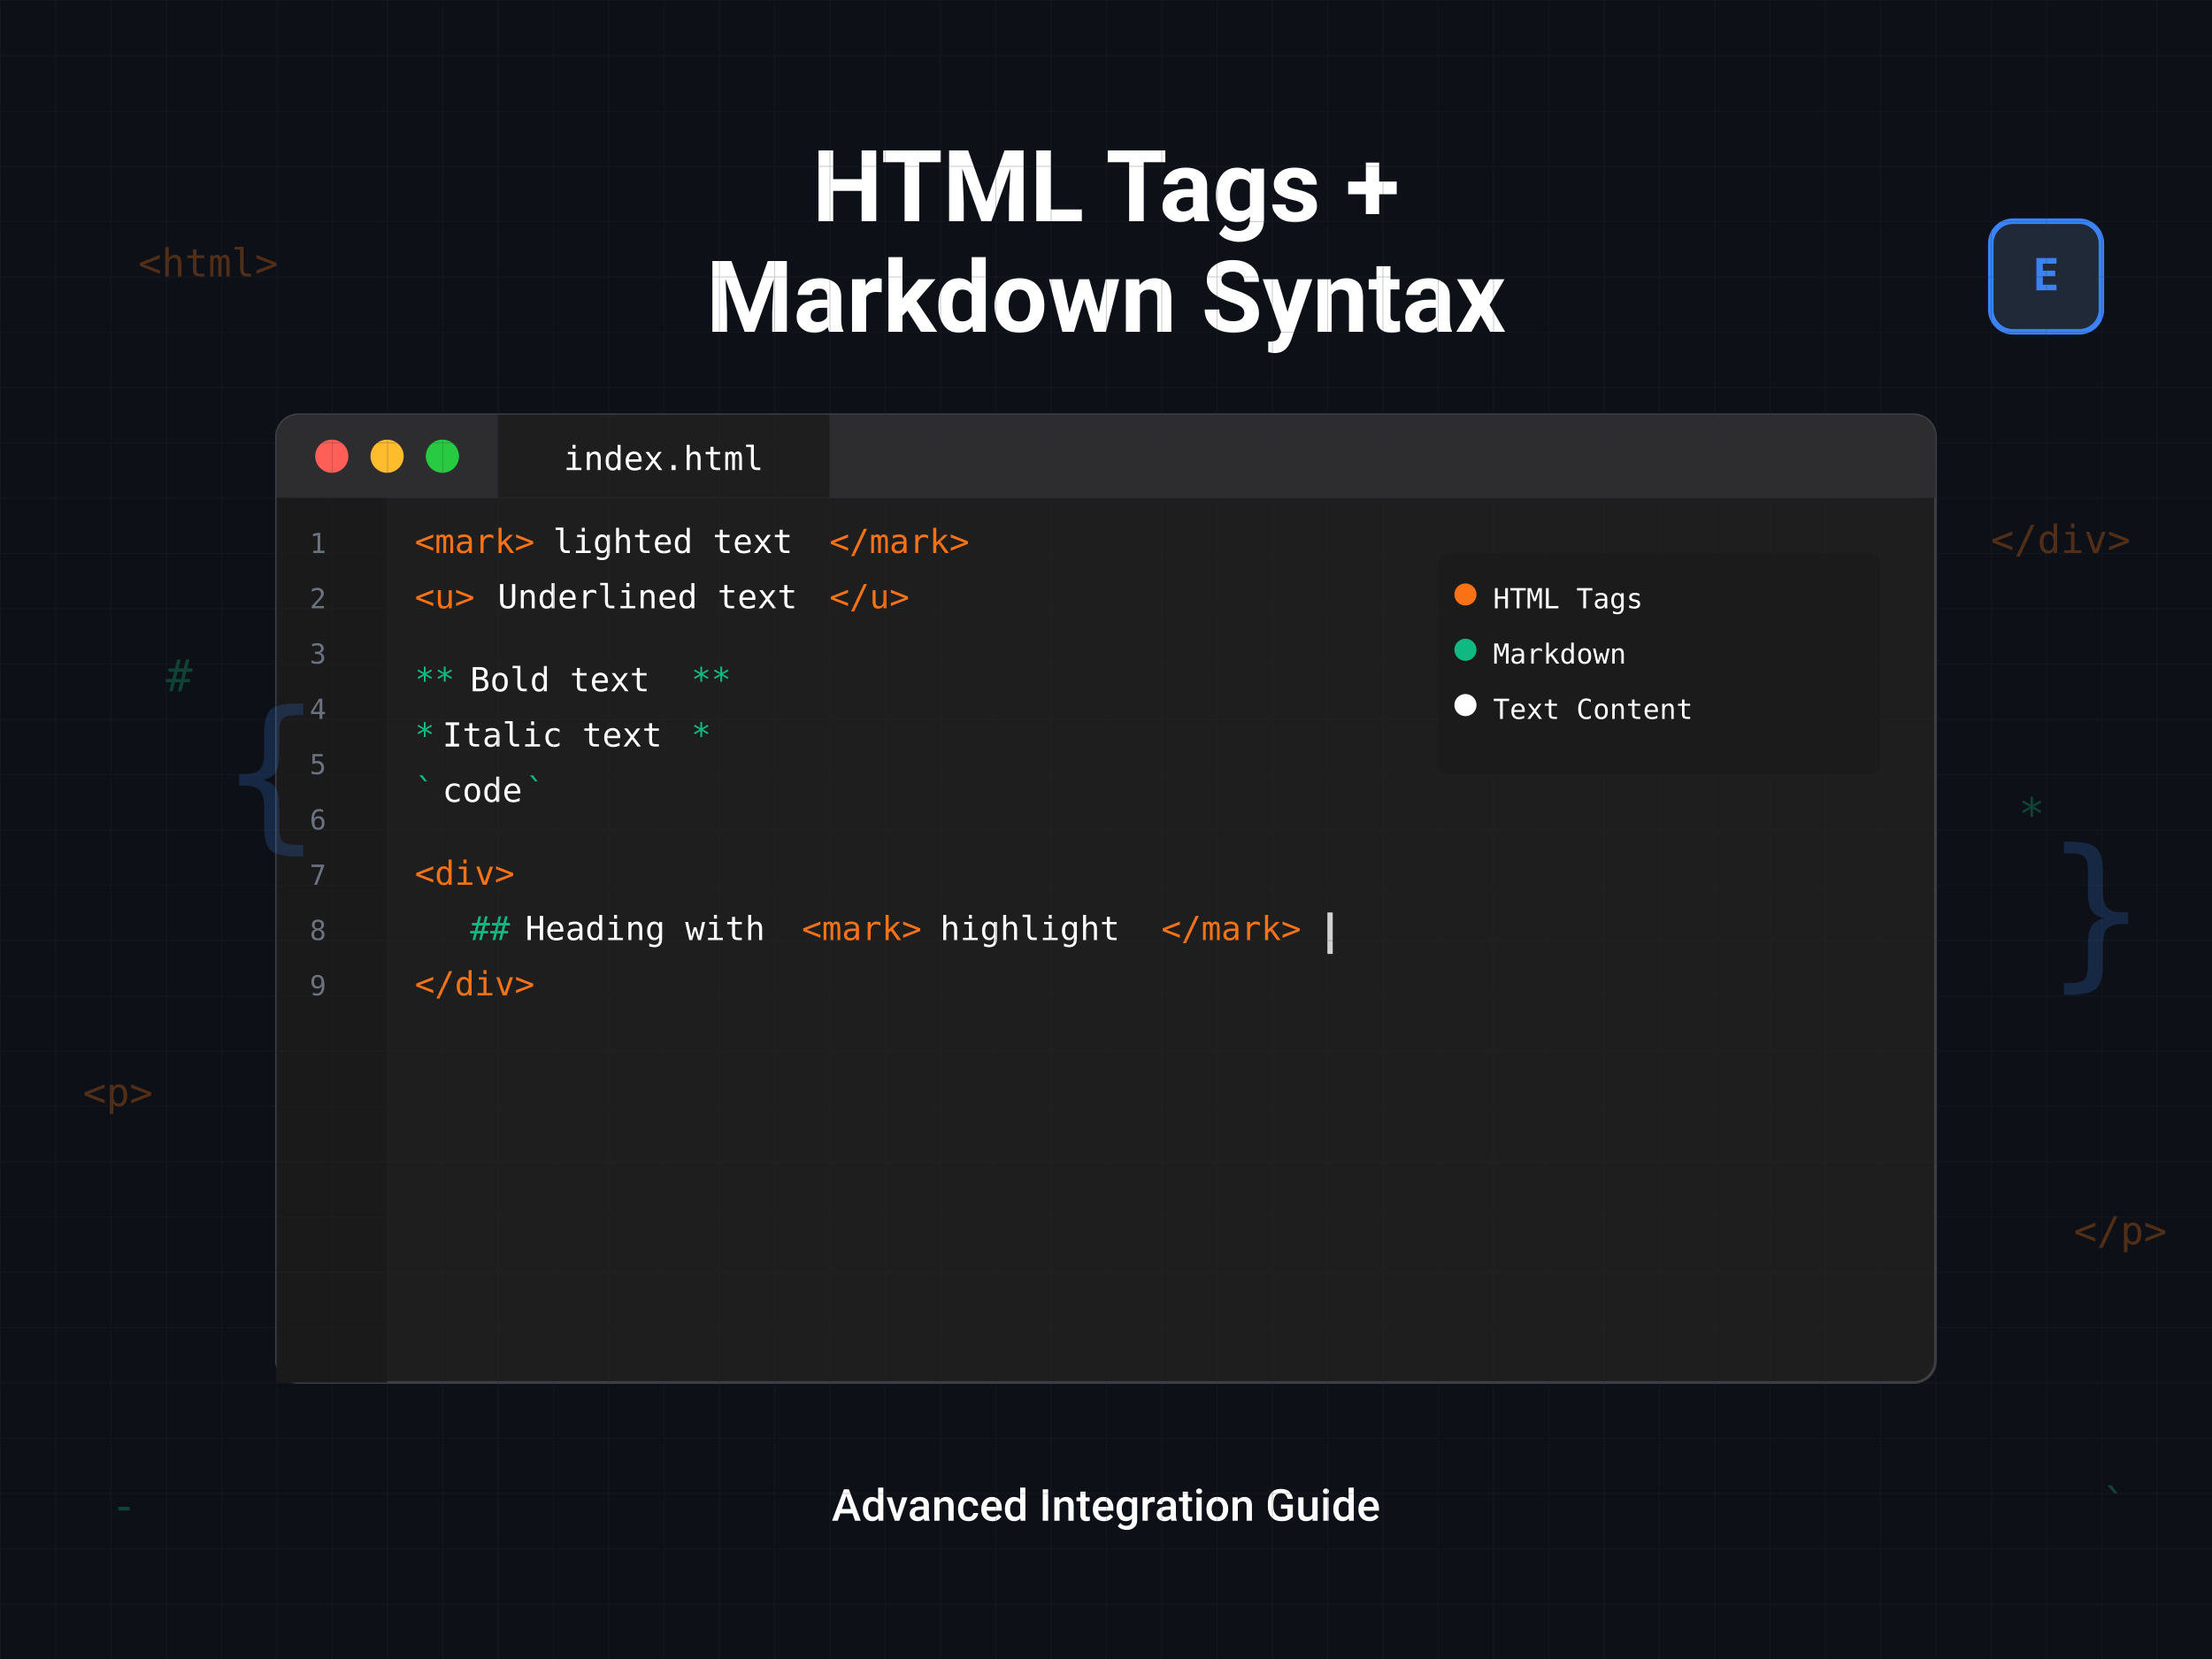
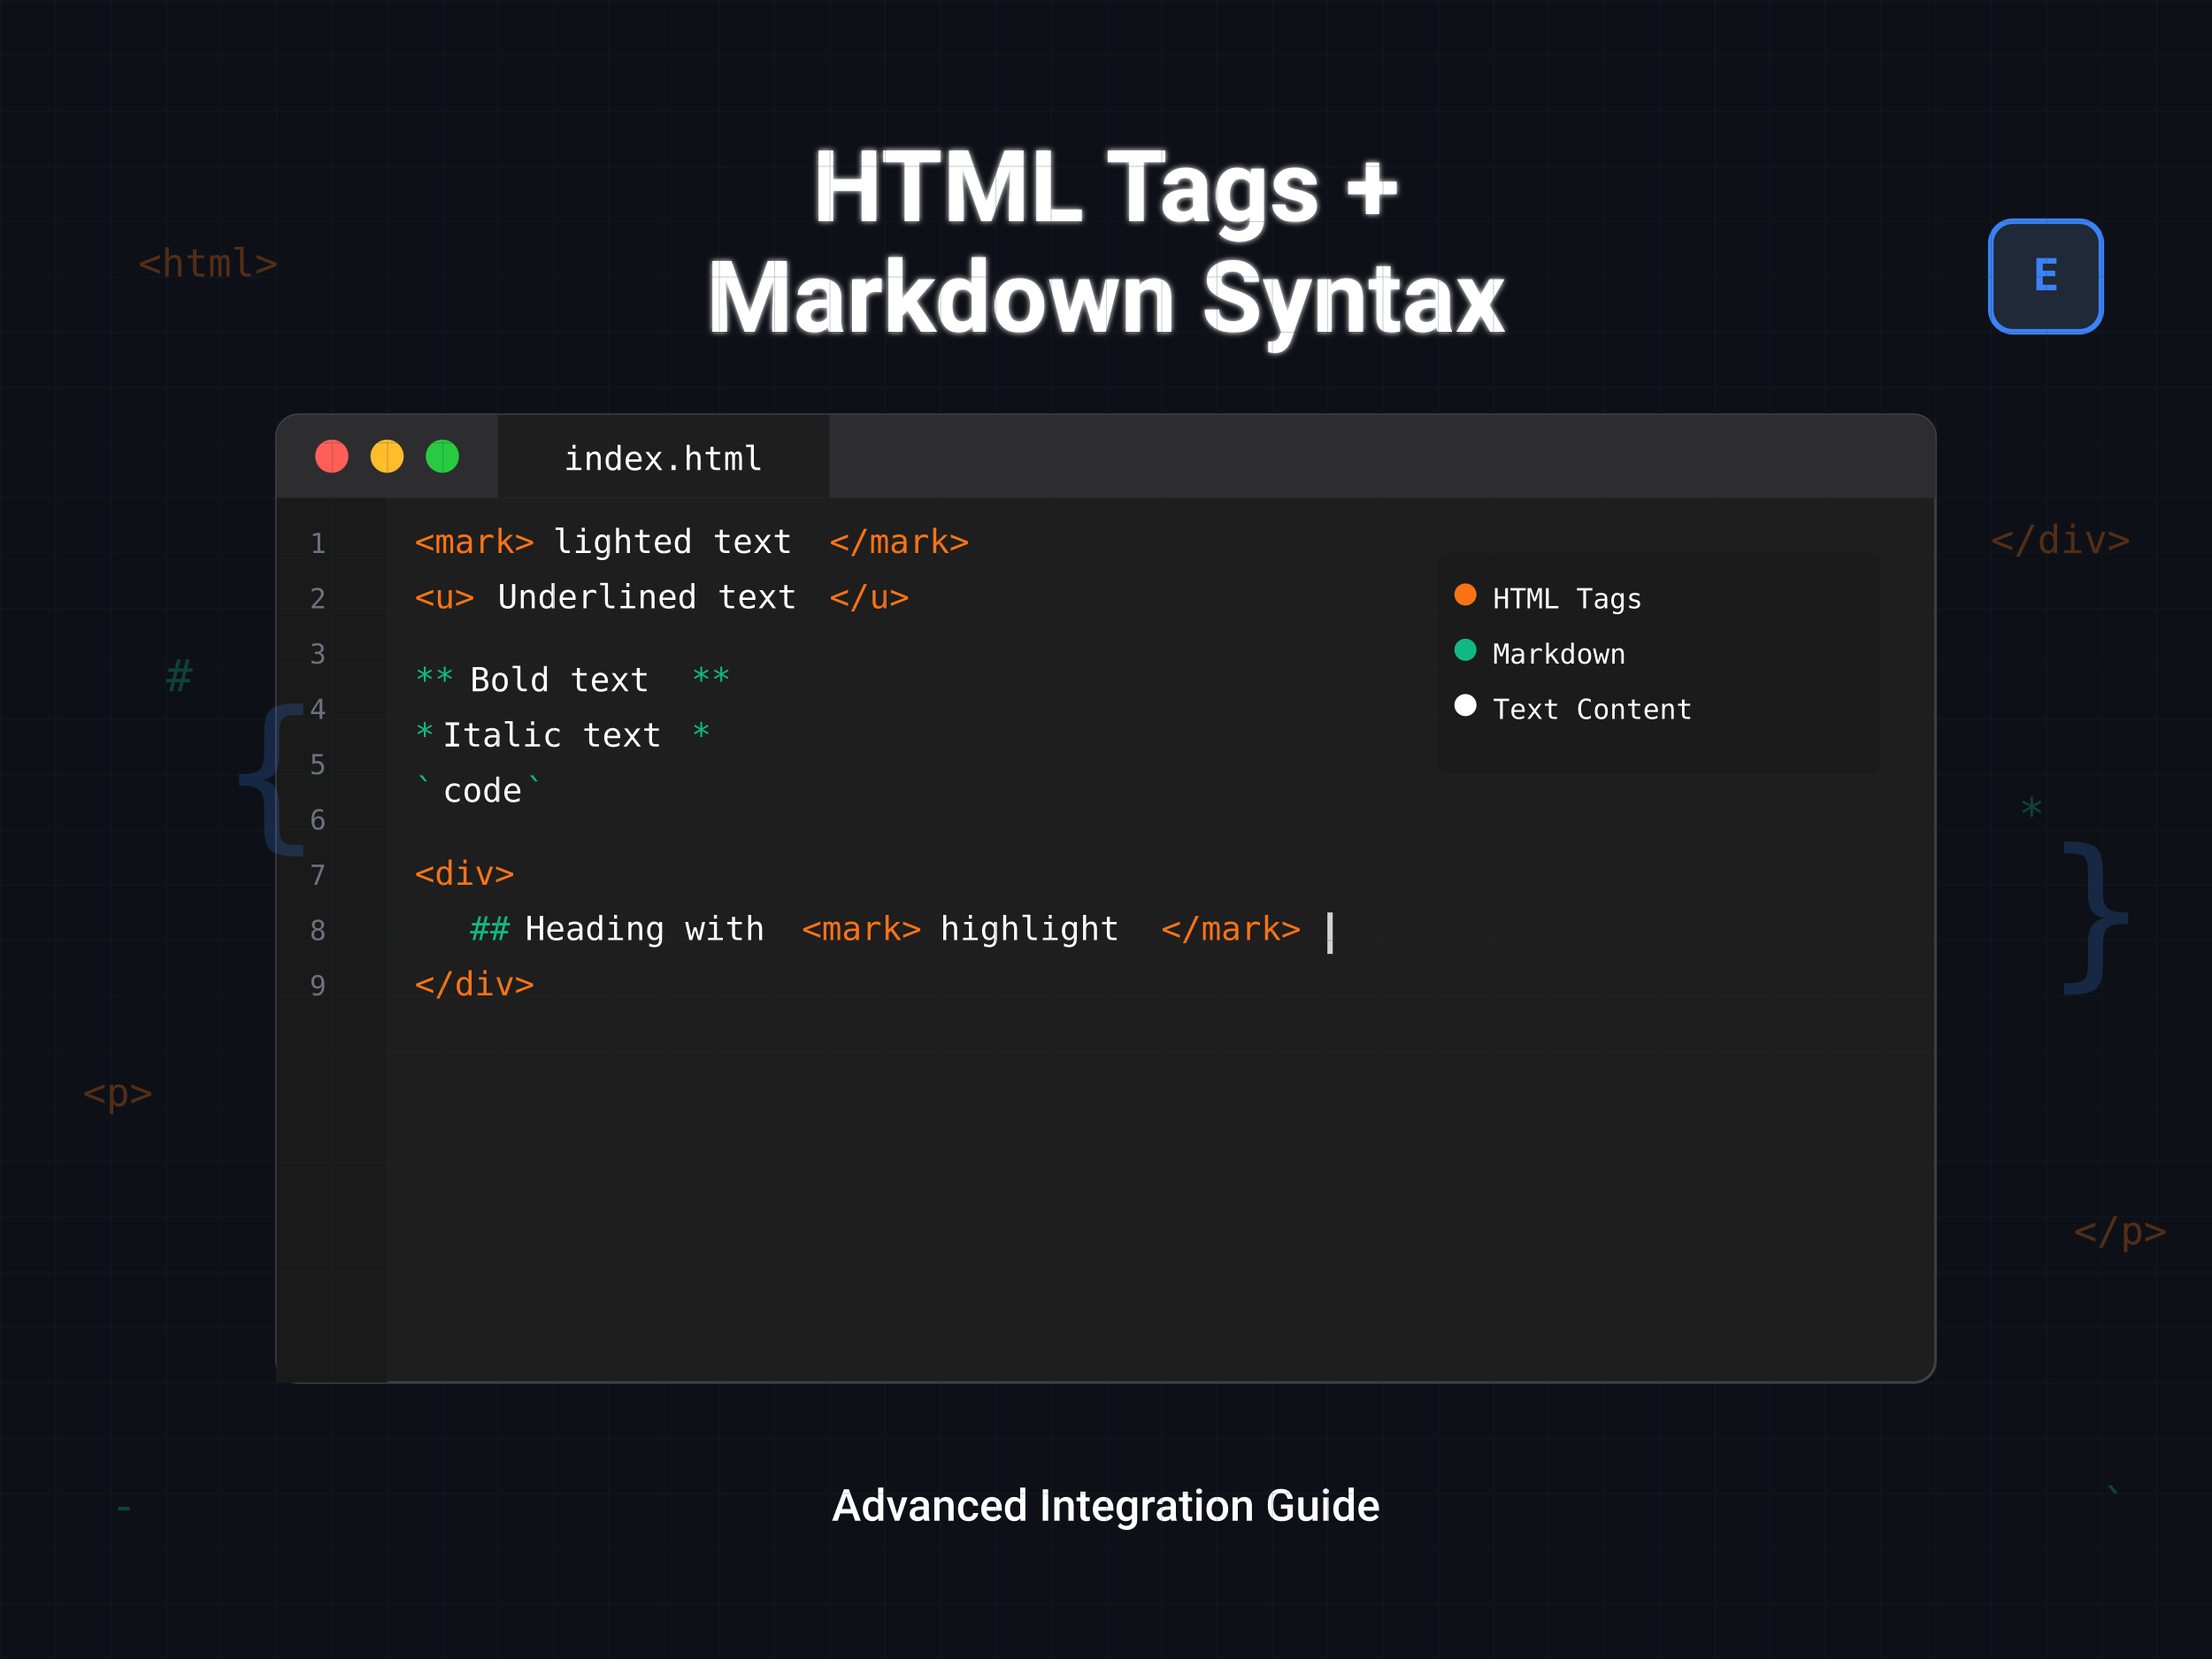
<svg xmlns="http://www.w3.org/2000/svg" viewBox="0 0 800 600">
  <rect width="800" height="600" fill="#0d1117" />
+   <defs>
+     <linearGradient id="codeGradient" x1="0%" y1="0%" x2="100%" y2="0%">
+       <stop offset="0%" stop-color="#1f2937" />
+       <stop offset="100%" stop-color="#374151" />
+     </linearGradient>
+     <linearGradient id="blueGlow" x1="0%" y1="0%" x2="100%" y2="0%">
+       <stop offset="0%" stop-color="#3b82f6" />
+       <stop offset="100%" stop-color="#1d4ed8" />
+     </linearGradient>
+     <filter id="glow">
+       <feGaussianBlur stdDeviation="2" result="coloredBlur" />
+       <feMerge>
+         <feMergeNode in="coloredBlur" />
+         <feMergeNode in="SourceGraphic" />
+       </feMerge>
+     </filter>
+     <filter id="softGlow">
+       <feGaussianBlur stdDeviation="1" result="coloredBlur" />
+       <feMerge>
+         <feMergeNode in="coloredBlur" />
+         <feMergeNode in="SourceGraphic" />
+       </feMerge>
+     </filter>
+   </defs>
  <rect x="100" y="150" width="600" height="350" rx="8" fill="#1e1e1e" stroke="#3f3f46" stroke-width="1" />
  <rect x="100" y="150" width="600" height="30" rx="8" fill="#2d2d30" />
  <rect x="100" y="170" width="600" height="10" fill="#2d2d30" />
  <circle cx="120" cy="165" r="6" fill="#ff5f57" />
  <circle cx="140" cy="165" r="6" fill="#ffbd2e" />
  <circle cx="160" cy="165" r="6" fill="#28ca42" />
  <rect x="180" y="150" width="120" height="30" fill="#1e1e1e" />
  <text x="240" y="170" font-family="'Source Code Pro', monospace" font-size="12" fill="#ffffff" text-anchor="middle">index.html</text>
  <rect x="100" y="180" width="40" height="320" fill="#1a1a1a" />
  <text x="115" y="200" font-family="'Source Code Pro', monospace" font-size="10" fill="#6b7280" text-anchor="middle">1</text>
  <text x="115" y="220" font-family="'Source Code Pro', monospace" font-size="10" fill="#6b7280" text-anchor="middle">2</text>
  <text x="115" y="240" font-family="'Source Code Pro', monospace" font-size="10" fill="#6b7280" text-anchor="middle">3</text>
  <text x="115" y="260" font-family="'Source Code Pro', monospace" font-size="10" fill="#6b7280" text-anchor="middle">4</text>
  <text x="115" y="280" font-family="'Source Code Pro', monospace" font-size="10" fill="#6b7280" text-anchor="middle">5</text>
  <text x="115" y="300" font-family="'Source Code Pro', monospace" font-size="10" fill="#6b7280" text-anchor="middle">6</text>
  <text x="115" y="320" font-family="'Source Code Pro', monospace" font-size="10" fill="#6b7280" text-anchor="middle">7</text>
  <text x="115" y="340" font-family="'Source Code Pro', monospace" font-size="10" fill="#6b7280" text-anchor="middle">8</text>
  <text x="115" y="360" font-family="'Source Code Pro', monospace" font-size="10" fill="#6b7280" text-anchor="middle">9</text>
  <text x="150" y="200" font-family="'Source Code Pro', monospace" font-size="12" fill="#f97316">&lt;mark&gt;</text>
  <text x="200" y="200" font-family="'Source Code Pro', monospace" font-size="12" fill="#ffffff">lighted text</text>
  <text x="300" y="200" font-family="'Source Code Pro', monospace" font-size="12" fill="#f97316">&lt;/mark&gt;</text>
  <text x="150" y="220" font-family="'Source Code Pro', monospace" font-size="12" fill="#f97316">&lt;u&gt;</text>
  <text x="180" y="220" font-family="'Source Code Pro', monospace" font-size="12" fill="#ffffff">Underlined text</text>
  <text x="300" y="220" font-family="'Source Code Pro', monospace" font-size="12" fill="#f97316">&lt;/u&gt;</text>
  <text x="150" y="250" font-family="'Source Code Pro', monospace" font-size="12" fill="#10b981">**</text>
  <text x="170" y="250" font-family="'Source Code Pro', monospace" font-size="12" fill="#ffffff">Bold text</text>
  <text x="250" y="250" font-family="'Source Code Pro', monospace" font-size="12" fill="#10b981">**</text>
  <text x="150" y="270" font-family="'Source Code Pro', monospace" font-size="12" fill="#10b981">*</text>
  <text x="160" y="270" font-family="'Source Code Pro', monospace" font-size="12" fill="#ffffff">Italic text</text>
  <text x="250" y="270" font-family="'Source Code Pro', monospace" font-size="12" fill="#10b981">*</text>
  <text x="150" y="290" font-family="'Source Code Pro', monospace" font-size="12" fill="#10b981">`</text>
  <text x="160" y="290" font-family="'Source Code Pro', monospace" font-size="12" fill="#ffffff">code</text>
  <text x="190" y="290" font-family="'Source Code Pro', monospace" font-size="12" fill="#10b981">`</text>
  <text x="150" y="320" font-family="'Source Code Pro', monospace" font-size="12" fill="#f97316">&lt;div&gt;</text>
  <text x="150" y="340" font-family="'Source Code Pro', monospace" font-size="12" fill="#6b7280">  </text>
  <text x="170" y="340" font-family="'Source Code Pro', monospace" font-size="12" fill="#10b981">## </text>
  <text x="190" y="340" font-family="'Source Code Pro', monospace" font-size="12" fill="#ffffff">Heading with </text>
  <text x="290" y="340" font-family="'Source Code Pro', monospace" font-size="12" fill="#f97316">&lt;mark&gt;</text>
  <text x="340" y="340" font-family="'Source Code Pro', monospace" font-size="12" fill="#ffffff">highlight </text>
  <text x="420" y="340" font-family="'Source Code Pro', monospace" font-size="12" fill="#f97316">&lt;/mark&gt;</text>
  <text x="150" y="360" font-family="'Source Code Pro', monospace" font-size="12" fill="#f97316">&lt;/div&gt;</text>
  <rect x="480" y="330" width="2" height="15" fill="#ffffff" opacity="0.8">
    <animate attributeName="opacity" values="0;1;0" dur="1s" repeatCount="indefinite" />
  </rect>
  <text x="400" y="80" font-family="'Roboto', sans-serif" font-size="36" font-weight="bold" fill="#ffffff" text-anchor="middle" filter="url(#softGlow)">HTML Tags +</text>
  <text x="400" y="120" font-family="'Roboto', sans-serif" font-size="36" font-weight="bold" fill="#ffffff" text-anchor="middle" filter="url(#softGlow)">Markdown Syntax</text>
  <g opacity="0.3">
    <text x="50" y="100" font-family="'Source Code Pro', monospace" font-size="14" fill="#f97316">&lt;html&gt;</text>
    <text x="720" y="200" font-family="'Source Code Pro', monospace" font-size="14" fill="#f97316">&lt;/div&gt;</text>
    <text x="30" y="400" font-family="'Source Code Pro', monospace" font-size="14" fill="#f97316">&lt;p&gt;</text>
    <text x="750" y="450" font-family="'Source Code Pro', monospace" font-size="14" fill="#f97316">&lt;/p&gt;</text>
  </g>
  <g opacity="0.3">
    <text x="60" y="250" font-family="'Source Code Pro', monospace" font-size="16" fill="#10b981">#</text>
    <text x="730" y="300" font-family="'Source Code Pro', monospace" font-size="16" fill="#10b981">*</text>
    <text x="40" y="550" font-family="'Source Code Pro', monospace" font-size="16" fill="#10b981">-</text>
    <text x="760" y="550" font-family="'Source Code Pro', monospace" font-size="16" fill="#10b981">`</text>
  </g>
  <g transform="translate(720, 80)">
    <rect x="0" y="0" width="40" height="40" rx="8" fill="#1f2937" stroke="#3b82f6" stroke-width="2" />
    <text x="20" y="25" font-family="'Source Code Pro', monospace" font-size="16" fill="#3b82f6" text-anchor="middle" font-weight="bold">E</text>
  </g>
  <rect x="200" y="530" width="400" height="40" rx="20" fill="url(#blueGradient)" opacity="0.9" />
  <text x="400" y="550" font-family="'Roboto', sans-serif" font-size="16" fill="#ffffff" text-anchor="middle" font-weight="500">Advanced Integration Guide</text>
  <defs>
    <pattern id="grid" width="20" height="20" patternUnits="userSpaceOnUse">
      <path d="M 20 0 L 0 0 0 20" fill="none" stroke="#1f2937" stroke-width="0.5" opacity="0.3" />
    </pattern>
  </defs>
  <rect width="800" height="600" fill="url(#grid)" />
  <text x="80" y="300" font-family="'Source Code Pro', monospace" font-size="60" fill="#3b82f6" opacity="0.2">{</text>
  <text x="740" y="350" font-family="'Source Code Pro', monospace" font-size="60" fill="#3b82f6" opacity="0.2">}</text>
  <g transform="translate(520, 200)">
    <rect x="0" y="0" width="160" height="80" rx="4" fill="#1a1a1a" opacity="0.8" />
    <circle cx="10" cy="15" r="4" fill="#f97316" />
    <text x="20" y="20" font-family="'Source Code Pro', monospace" font-size="10" fill="#ffffff">HTML Tags</text>
    <circle cx="10" cy="35" r="4" fill="#10b981" />
    <text x="20" y="40" font-family="'Source Code Pro', monospace" font-size="10" fill="#ffffff">Markdown</text>
    <circle cx="10" cy="55" r="4" fill="#ffffff" />
    <text x="20" y="60" font-family="'Source Code Pro', monospace" font-size="10" fill="#ffffff">Text Content</text>
  </g>
</svg>
